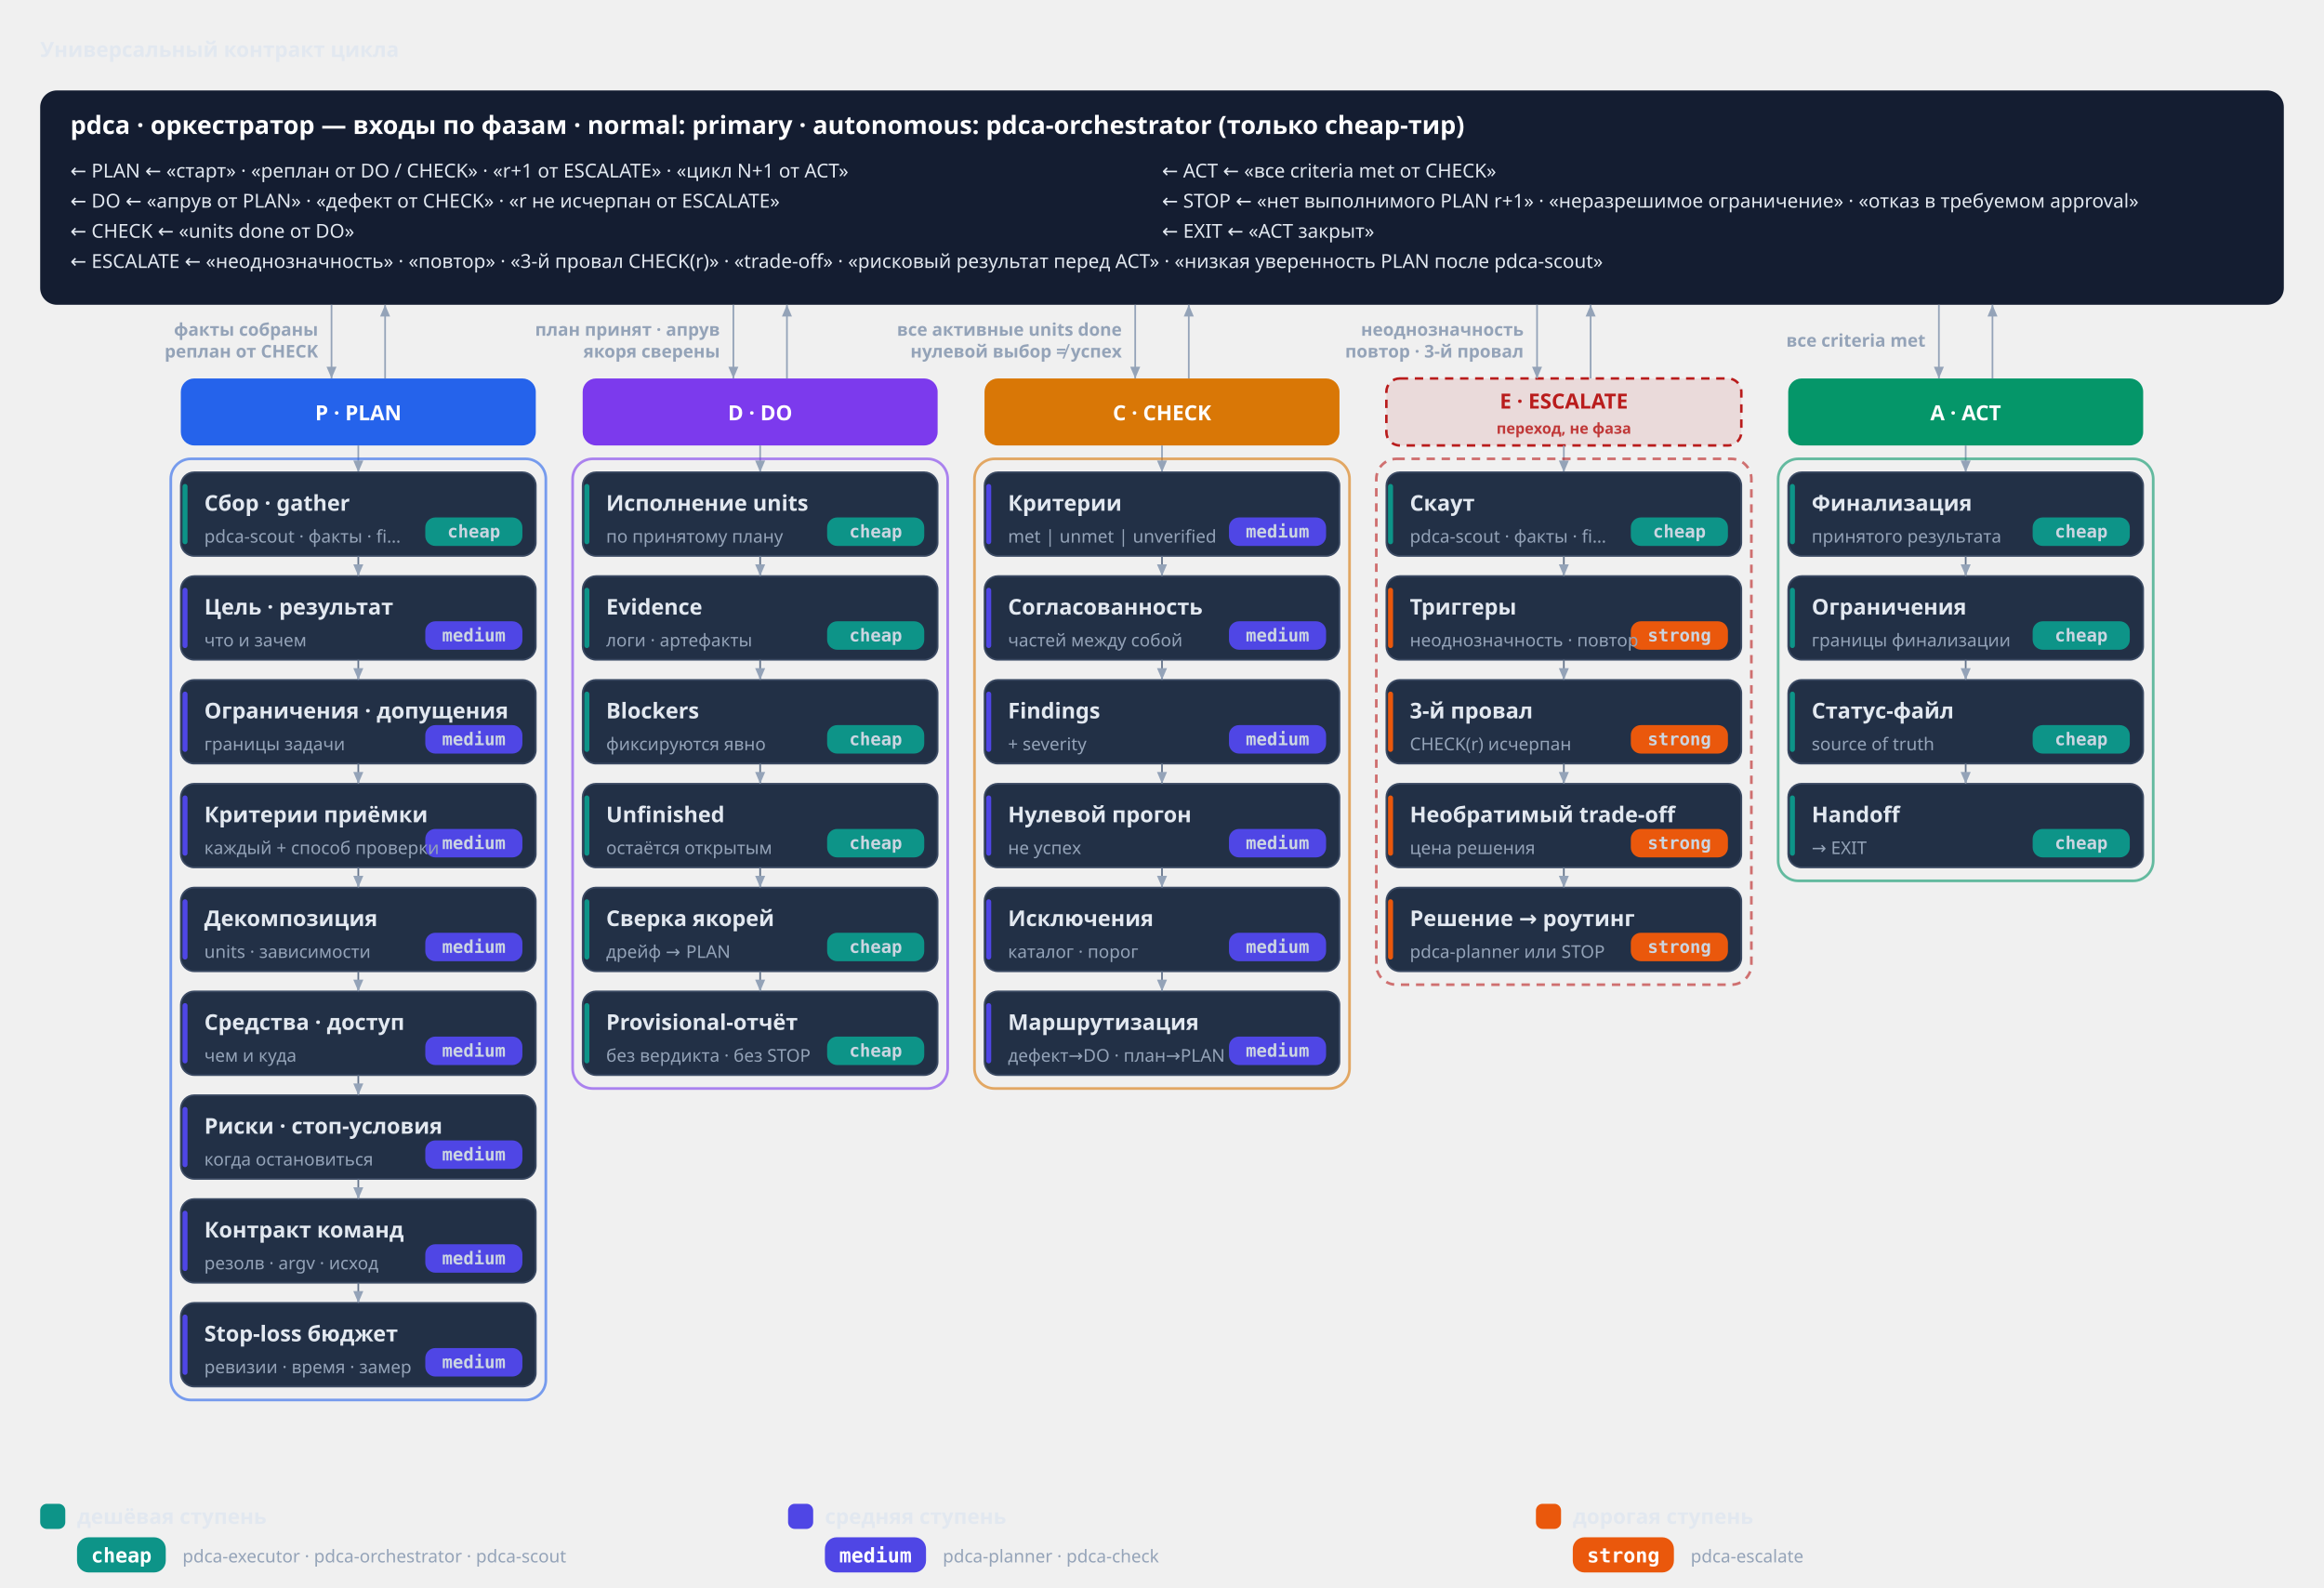
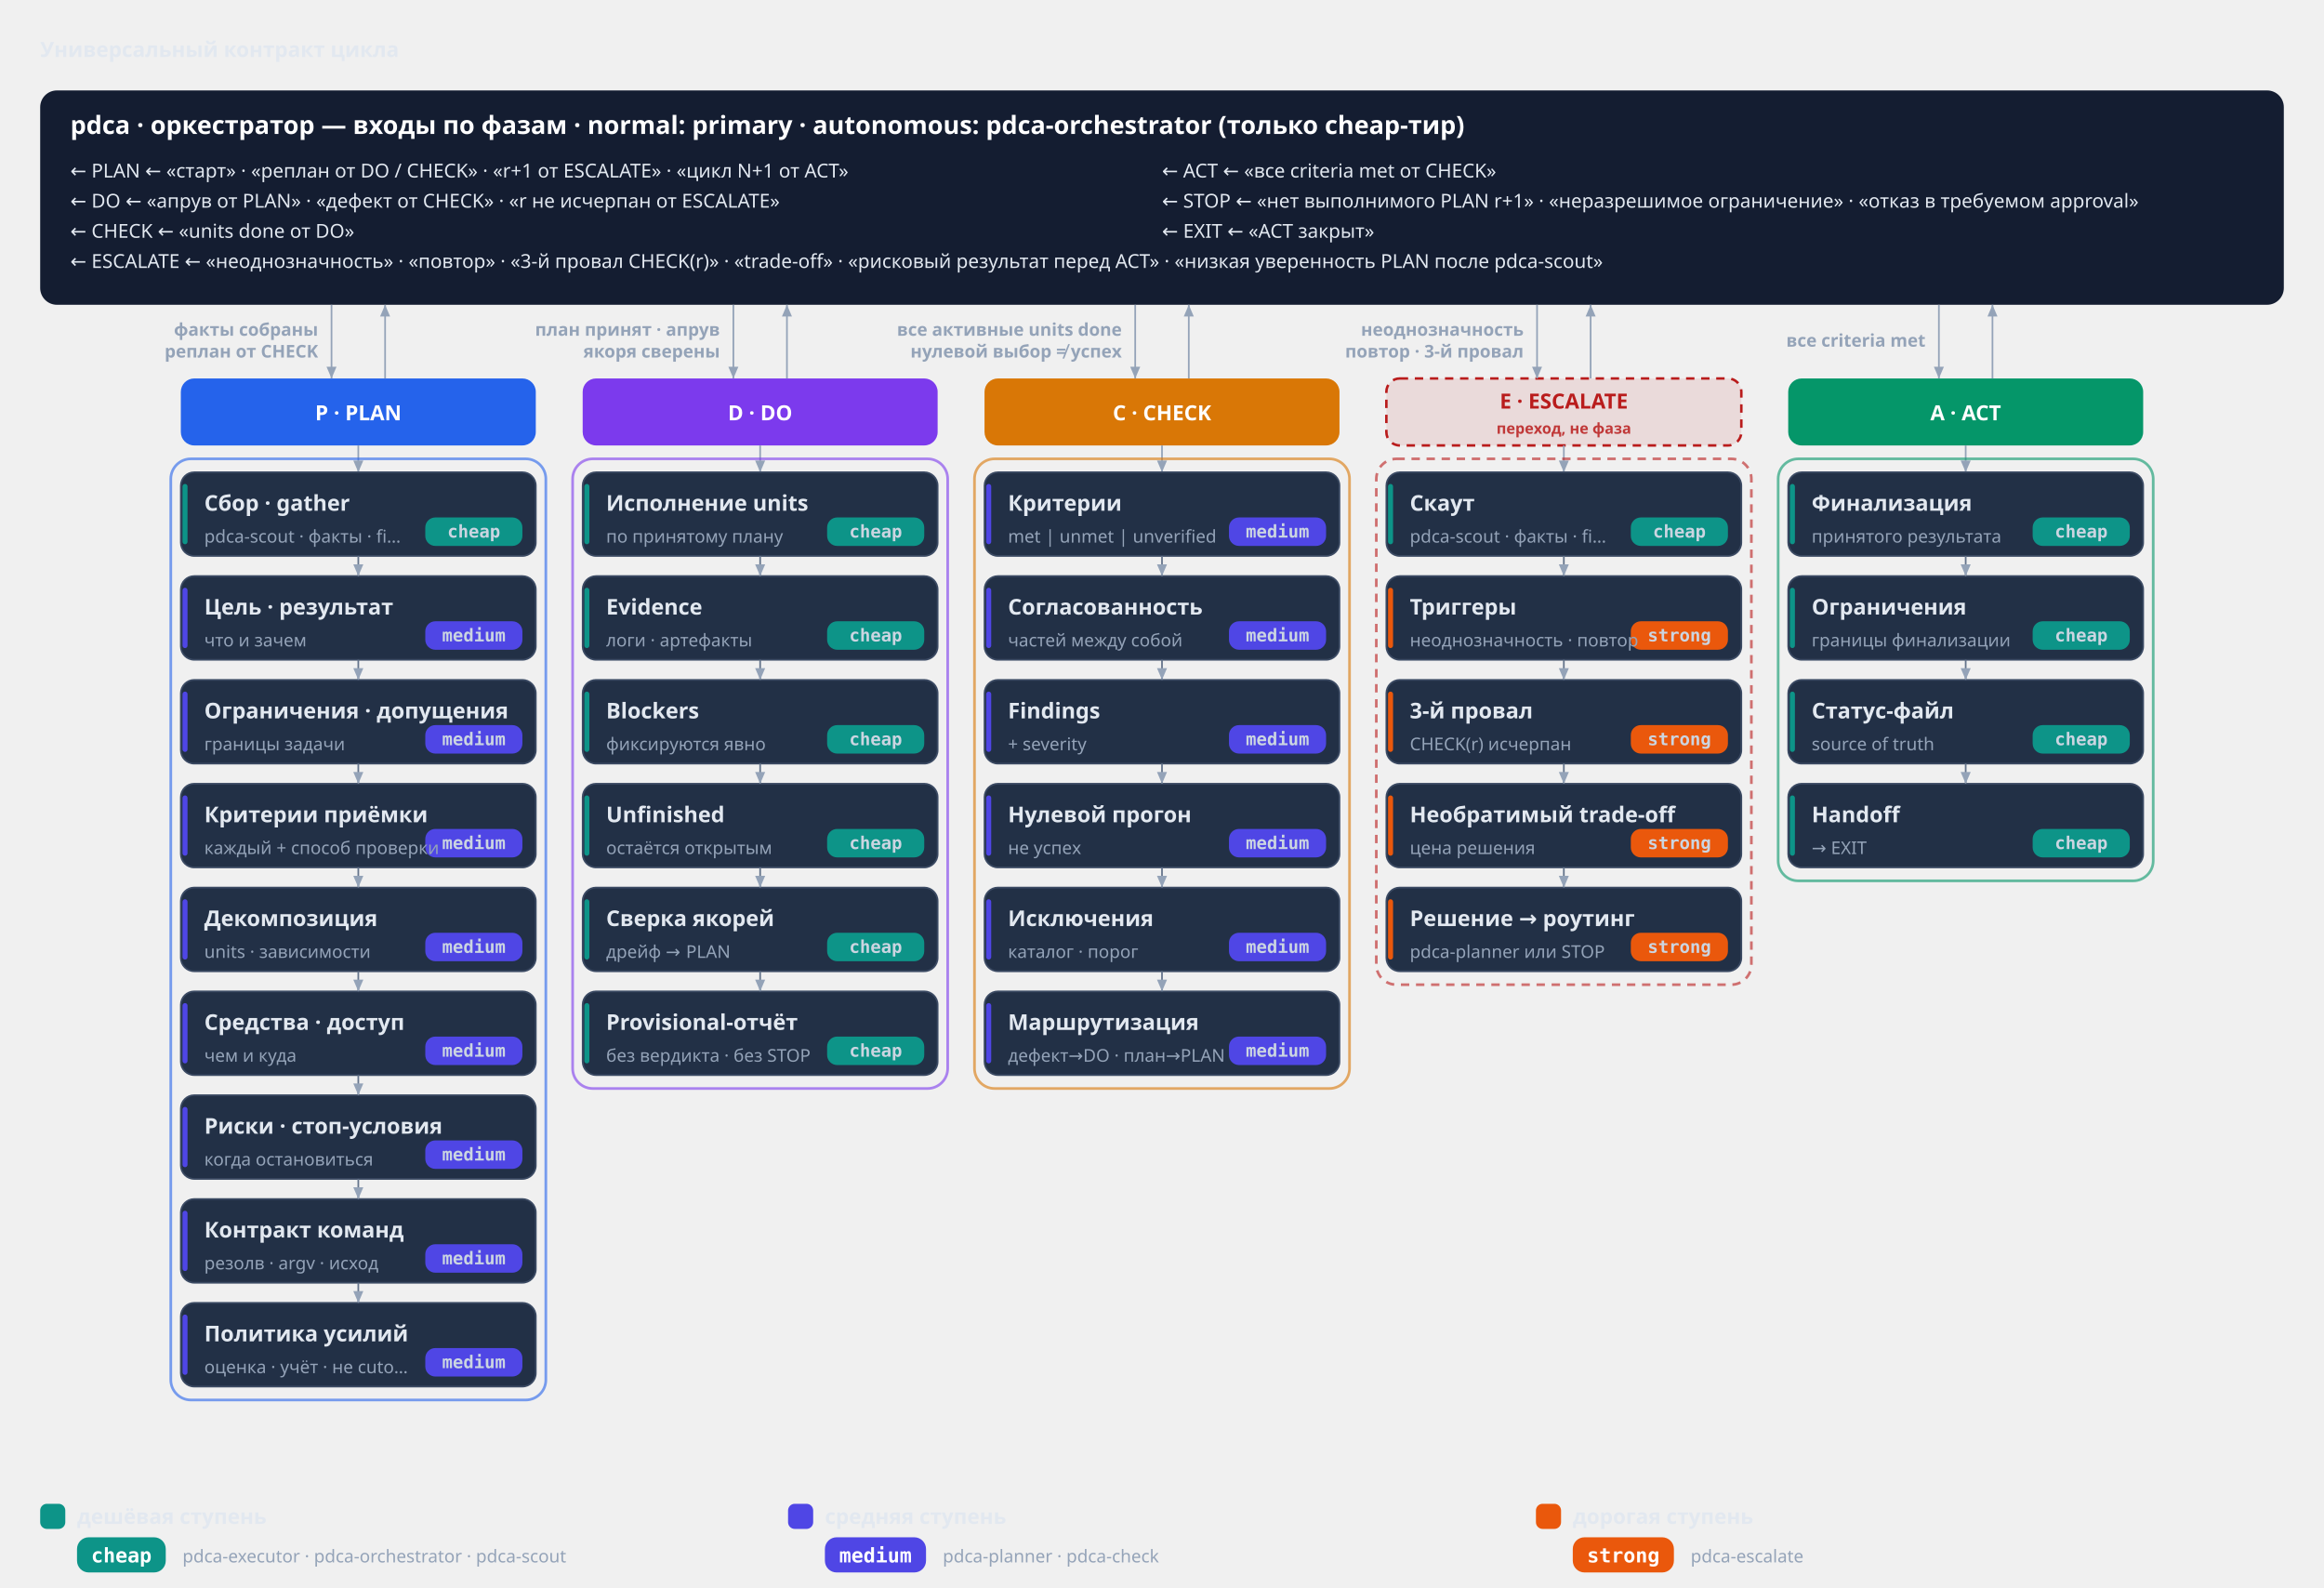
<svg xmlns="http://www.w3.org/2000/svg" viewBox="0 0 1388 948" width="1388" height="948" font-family="Segoe UI, system-ui, sans-serif" role="img">
  <defs>
    <marker id="arrow" markerWidth="9" markerHeight="9" refX="7" refY="3" orient="auto">
      <path d="M0,0 L7,3 L0,6 Z" fill="#94a3b8" />
    </marker>
  </defs>
  <style>
.t{font-size:13px;font-weight:600;fill:#e2e8f0}
.s{font-size:10.5px;fill:#94a3b8}
.h{font-size:12.5px;font-weight:700;fill:#ffffff}
.h2{font-size:12.5px;font-weight:700}
.h3{font-size:9px;font-weight:600}
.g{font-size:10.5px;font-weight:600}
.band{fill:#141d31}
.bt{fill:#ffffff;font-size:15px;font-weight:700}
.ol{fill:#e2e8f0;font-size:11.5px}
.lt{font-size:12.5px;font-weight:700;fill:#e2e8f0}
.ls{font-size:10.5px;fill:#94a3b8}
.lm{font-family:ui-monospace,Consolas,Menlo,monospace;font-size:12px;font-weight:700}
.bm{font-family:ui-monospace,Consolas,Menlo,monospace;font-size:10.5px;font-weight:700}
.st{font-size:14px;font-weight:700}
.ss{font-size:10.5px;font-weight:600}
</style>
  <text x="24" y="34" class="lt">Универсальный контракт цикла</text>
  <rect x="24" y="54" width="1340" height="128" rx="10" class="band" />
  <text x="42" y="80" class="bt">pdca · оркестратор — входы по фазам · normal: primary · autonomous: pdca-orchestrator (только cheap-тир)</text>
  <text x="42" y="106" class="ol">← PLAN ← «старт» · «реплан от DO / CHECK» · «r+1 от ESCALATE» · «цикл N+1 от ACT»</text>
  <text x="42" y="124" class="ol">← DO ← «апрув от PLAN» · «дефект от CHECK» · «r не исчерпан от ESCALATE»</text>
  <text x="42" y="142" class="ol">← CHECK ← «units done от DO»</text>
  <text x="42" y="160" class="ol">← ESCALATE ← «неоднозначность» · «повтор» · «3-й провал CHECK(r)» · «trade-off» · «рисковый результат перед ACT» · «низкая уверенность PLAN после pdca-scout»</text>
  <text x="694.0" y="106" class="ol">← ACT ← «все criteria met от CHECK»</text>
  <text x="694.0" y="124" class="ol">← STOP ← «нет выполнимого PLAN r+1» · «неразрешимое ограничение» · «отказ в требуемом approval»</text>
  <text x="694.0" y="142" class="ol">← EXIT ← «ACT закрыт»</text>
  <rect x="108.0" y="226" width="212" height="40" rx="8" fill="#2563eb" />
  <text x="214.0" y="251.0" class="h" fill="#ffffff" text-anchor="middle">P · PLAN</text>
  <polyline points="214.0,266 214.0,282" fill="none" stroke="#94a3b8" marker-end="url(#arrow)" />
  <rect x="108.0" y="282" width="212" height="50" rx="8" fill="#223046" stroke="#3b4a63" stroke-width="1" />
  <rect x="109.0" y="289" width="3" height="36" rx="1.5" fill="#0d9488" />
  <rect x="254.0" y="309" width="58" height="17" rx="6" fill="#0d9488" />
  <text x="283.0" y="321.0" class="bm" fill="#cbd5e1" text-anchor="middle">cheap</text>
  <text x="122.0" y="305" class="t">Сбор · gather</text>
  <text x="122.0" y="324" class="s">pdca-scout · факты · fi…</text>
  <rect x="108.0" y="344" width="212" height="50" rx="8" fill="#223046" stroke="#3b4a63" stroke-width="1" />
  <rect x="109.0" y="351" width="3" height="36" rx="1.5" fill="#4f46e5" />
  <rect x="254.0" y="371" width="58" height="17" rx="6" fill="#4f46e5" />
  <text x="283.0" y="383.0" class="bm" fill="#cbd5e1" text-anchor="middle">medium</text>
  <text x="122.0" y="367" class="t">Цель · результат</text>
  <text x="122.0" y="386" class="s">что и зачем</text>
  <rect x="108.0" y="406" width="212" height="50" rx="8" fill="#223046" stroke="#3b4a63" stroke-width="1" />
  <rect x="109.0" y="413" width="3" height="36" rx="1.5" fill="#4f46e5" />
  <rect x="254.0" y="433" width="58" height="17" rx="6" fill="#4f46e5" />
  <text x="283.0" y="445.0" class="bm" fill="#cbd5e1" text-anchor="middle">medium</text>
  <text x="122.0" y="429" class="t">Ограничения · допущения</text>
  <text x="122.0" y="448" class="s">границы задачи</text>
  <rect x="108.0" y="468" width="212" height="50" rx="8" fill="#223046" stroke="#3b4a63" stroke-width="1" />
  <rect x="109.0" y="475" width="3" height="36" rx="1.5" fill="#4f46e5" />
  <rect x="254.0" y="495" width="58" height="17" rx="6" fill="#4f46e5" />
  <text x="283.0" y="507.0" class="bm" fill="#cbd5e1" text-anchor="middle">medium</text>
  <text x="122.0" y="491" class="t">Критерии приёмки</text>
  <text x="122.0" y="510" class="s">каждый + способ проверки</text>
  <rect x="108.0" y="530" width="212" height="50" rx="8" fill="#223046" stroke="#3b4a63" stroke-width="1" />
  <rect x="109.0" y="537" width="3" height="36" rx="1.5" fill="#4f46e5" />
  <rect x="254.0" y="557" width="58" height="17" rx="6" fill="#4f46e5" />
  <text x="283.0" y="569.0" class="bm" fill="#cbd5e1" text-anchor="middle">medium</text>
  <text x="122.0" y="553" class="t">Декомпозиция</text>
  <text x="122.0" y="572" class="s">units · зависимости</text>
  <rect x="108.0" y="592" width="212" height="50" rx="8" fill="#223046" stroke="#3b4a63" stroke-width="1" />
  <rect x="109.0" y="599" width="3" height="36" rx="1.5" fill="#4f46e5" />
  <rect x="254.0" y="619" width="58" height="17" rx="6" fill="#4f46e5" />
  <text x="283.0" y="631.0" class="bm" fill="#cbd5e1" text-anchor="middle">medium</text>
  <text x="122.0" y="615" class="t">Средства · доступ</text>
  <text x="122.0" y="634" class="s">чем и куда</text>
  <rect x="108.0" y="654" width="212" height="50" rx="8" fill="#223046" stroke="#3b4a63" stroke-width="1" />
  <rect x="109.0" y="661" width="3" height="36" rx="1.5" fill="#4f46e5" />
  <rect x="254.0" y="681" width="58" height="17" rx="6" fill="#4f46e5" />
  <text x="283.0" y="693.0" class="bm" fill="#cbd5e1" text-anchor="middle">medium</text>
  <text x="122.0" y="677" class="t">Риски · стоп-условия</text>
  <text x="122.0" y="696" class="s">когда остановиться</text>
  <rect x="108.0" y="716" width="212" height="50" rx="8" fill="#223046" stroke="#3b4a63" stroke-width="1" />
  <rect x="109.0" y="723" width="3" height="36" rx="1.5" fill="#4f46e5" />
  <rect x="254.0" y="743" width="58" height="17" rx="6" fill="#4f46e5" />
  <text x="283.0" y="755.0" class="bm" fill="#cbd5e1" text-anchor="middle">medium</text>
  <text x="122.0" y="739" class="t">Контракт команд</text>
  <text x="122.0" y="758" class="s">резолв · argv · исход</text>
  <rect x="108.0" y="778" width="212" height="50" rx="8" fill="#223046" stroke="#3b4a63" stroke-width="1" />
  <rect x="109.0" y="785" width="3" height="36" rx="1.5" fill="#4f46e5" />
  <rect x="254.0" y="805" width="58" height="17" rx="6" fill="#4f46e5" />
  <text x="283.0" y="817.0" class="bm" fill="#cbd5e1" text-anchor="middle">medium</text>
-   <text x="122.0" y="801" class="t">Stop-loss бюджет</text>
-   <text x="122.0" y="820" class="s">ревизии · время · замер</text>
+   <text x="122.0" y="801" class="t">Политика усилий</text>
+   <text x="122.0" y="820" class="s">оценка · учёт · не cuto…</text>
  <polyline points="214.0,332 214.0,344" fill="none" stroke="#64748b" marker-end="url(#arrow)" />
  <polyline points="214.0,394 214.0,406" fill="none" stroke="#64748b" marker-end="url(#arrow)" />
  <polyline points="214.0,456 214.0,468" fill="none" stroke="#64748b" marker-end="url(#arrow)" />
  <polyline points="214.0,518 214.0,530" fill="none" stroke="#64748b" marker-end="url(#arrow)" />
  <polyline points="214.0,580 214.0,592" fill="none" stroke="#64748b" marker-end="url(#arrow)" />
  <polyline points="214.0,642 214.0,654" fill="none" stroke="#64748b" marker-end="url(#arrow)" />
  <polyline points="214.0,704 214.0,716" fill="none" stroke="#64748b" marker-end="url(#arrow)" />
  <polyline points="214.0,766 214.0,778" fill="none" stroke="#64748b" marker-end="url(#arrow)" />
  <rect x="102.0" y="274" width="224" height="562" rx="12" fill="none" stroke="#2563eb" stroke-opacity="0.6" stroke-width="1.6" />
  <rect x="348.0" y="226" width="212" height="40" rx="8" fill="#7c3aed" />
  <text x="454.0" y="251.0" class="h" fill="#ffffff" text-anchor="middle">D · DO</text>
  <polyline points="454.0,266 454.0,282" fill="none" stroke="#94a3b8" marker-end="url(#arrow)" />
  <rect x="348.0" y="282" width="212" height="50" rx="8" fill="#223046" stroke="#3b4a63" stroke-width="1" />
  <rect x="349.0" y="289" width="3" height="36" rx="1.5" fill="#0d9488" />
  <rect x="494.0" y="309" width="58" height="17" rx="6" fill="#0d9488" />
  <text x="523.0" y="321.0" class="bm" fill="#cbd5e1" text-anchor="middle">cheap</text>
  <text x="362.0" y="305" class="t">Исполнение units</text>
  <text x="362.0" y="324" class="s">по принятому плану</text>
  <rect x="348.0" y="344" width="212" height="50" rx="8" fill="#223046" stroke="#3b4a63" stroke-width="1" />
  <rect x="349.0" y="351" width="3" height="36" rx="1.5" fill="#0d9488" />
  <rect x="494.0" y="371" width="58" height="17" rx="6" fill="#0d9488" />
  <text x="523.0" y="383.0" class="bm" fill="#cbd5e1" text-anchor="middle">cheap</text>
  <text x="362.0" y="367" class="t">Evidence</text>
  <text x="362.0" y="386" class="s">логи · артефакты</text>
  <rect x="348.0" y="406" width="212" height="50" rx="8" fill="#223046" stroke="#3b4a63" stroke-width="1" />
  <rect x="349.0" y="413" width="3" height="36" rx="1.5" fill="#0d9488" />
  <rect x="494.0" y="433" width="58" height="17" rx="6" fill="#0d9488" />
  <text x="523.0" y="445.0" class="bm" fill="#cbd5e1" text-anchor="middle">cheap</text>
  <text x="362.0" y="429" class="t">Blockers</text>
  <text x="362.0" y="448" class="s">фиксируются явно</text>
  <rect x="348.0" y="468" width="212" height="50" rx="8" fill="#223046" stroke="#3b4a63" stroke-width="1" />
  <rect x="349.0" y="475" width="3" height="36" rx="1.5" fill="#0d9488" />
  <rect x="494.0" y="495" width="58" height="17" rx="6" fill="#0d9488" />
  <text x="523.0" y="507.0" class="bm" fill="#cbd5e1" text-anchor="middle">cheap</text>
  <text x="362.0" y="491" class="t">Unfinished</text>
  <text x="362.0" y="510" class="s">остаётся открытым</text>
  <rect x="348.0" y="530" width="212" height="50" rx="8" fill="#223046" stroke="#3b4a63" stroke-width="1" />
  <rect x="349.0" y="537" width="3" height="36" rx="1.5" fill="#0d9488" />
  <rect x="494.0" y="557" width="58" height="17" rx="6" fill="#0d9488" />
  <text x="523.0" y="569.0" class="bm" fill="#cbd5e1" text-anchor="middle">cheap</text>
  <text x="362.0" y="553" class="t">Сверка якорей</text>
  <text x="362.0" y="572" class="s">дрейф → PLAN</text>
  <rect x="348.0" y="592" width="212" height="50" rx="8" fill="#223046" stroke="#3b4a63" stroke-width="1" />
  <rect x="349.0" y="599" width="3" height="36" rx="1.5" fill="#0d9488" />
  <rect x="494.0" y="619" width="58" height="17" rx="6" fill="#0d9488" />
  <text x="523.0" y="631.0" class="bm" fill="#cbd5e1" text-anchor="middle">cheap</text>
  <text x="362.0" y="615" class="t">Provisional-отчёт</text>
  <text x="362.0" y="634" class="s">без вердикта · без STOP</text>
  <polyline points="454.0,332 454.0,344" fill="none" stroke="#64748b" marker-end="url(#arrow)" />
  <polyline points="454.0,394 454.0,406" fill="none" stroke="#64748b" marker-end="url(#arrow)" />
  <polyline points="454.0,456 454.0,468" fill="none" stroke="#64748b" marker-end="url(#arrow)" />
  <polyline points="454.0,518 454.0,530" fill="none" stroke="#64748b" marker-end="url(#arrow)" />
  <polyline points="454.0,580 454.0,592" fill="none" stroke="#64748b" marker-end="url(#arrow)" />
  <rect x="342.0" y="274" width="224" height="376" rx="12" fill="none" stroke="#7c3aed" stroke-opacity="0.6" stroke-width="1.6" />
  <rect x="588.0" y="226" width="212" height="40" rx="8" fill="#d97706" />
  <text x="694.0" y="251.0" class="h" fill="#ffffff" text-anchor="middle">C · CHECK</text>
  <polyline points="694.0,266 694.0,282" fill="none" stroke="#94a3b8" marker-end="url(#arrow)" />
  <rect x="588.0" y="282" width="212" height="50" rx="8" fill="#223046" stroke="#3b4a63" stroke-width="1" />
  <rect x="589.0" y="289" width="3" height="36" rx="1.5" fill="#4f46e5" />
  <rect x="734.0" y="309" width="58" height="17" rx="6" fill="#4f46e5" />
  <text x="763.0" y="321.0" class="bm" fill="#cbd5e1" text-anchor="middle">medium</text>
  <text x="602.0" y="305" class="t">Критерии</text>
  <text x="602.0" y="324" class="s">met | unmet | unverified</text>
  <rect x="588.0" y="344" width="212" height="50" rx="8" fill="#223046" stroke="#3b4a63" stroke-width="1" />
  <rect x="589.0" y="351" width="3" height="36" rx="1.5" fill="#4f46e5" />
  <rect x="734.0" y="371" width="58" height="17" rx="6" fill="#4f46e5" />
  <text x="763.0" y="383.0" class="bm" fill="#cbd5e1" text-anchor="middle">medium</text>
  <text x="602.0" y="367" class="t">Согласованность</text>
  <text x="602.0" y="386" class="s">частей между собой</text>
  <rect x="588.0" y="406" width="212" height="50" rx="8" fill="#223046" stroke="#3b4a63" stroke-width="1" />
  <rect x="589.0" y="413" width="3" height="36" rx="1.5" fill="#4f46e5" />
  <rect x="734.0" y="433" width="58" height="17" rx="6" fill="#4f46e5" />
  <text x="763.0" y="445.0" class="bm" fill="#cbd5e1" text-anchor="middle">medium</text>
  <text x="602.0" y="429" class="t">Findings</text>
  <text x="602.0" y="448" class="s">+ severity</text>
  <rect x="588.0" y="468" width="212" height="50" rx="8" fill="#223046" stroke="#3b4a63" stroke-width="1" />
  <rect x="589.0" y="475" width="3" height="36" rx="1.5" fill="#4f46e5" />
  <rect x="734.0" y="495" width="58" height="17" rx="6" fill="#4f46e5" />
  <text x="763.0" y="507.0" class="bm" fill="#cbd5e1" text-anchor="middle">medium</text>
  <text x="602.0" y="491" class="t">Нулевой прогон</text>
  <text x="602.0" y="510" class="s">не успех</text>
  <rect x="588.0" y="530" width="212" height="50" rx="8" fill="#223046" stroke="#3b4a63" stroke-width="1" />
  <rect x="589.0" y="537" width="3" height="36" rx="1.5" fill="#4f46e5" />
  <rect x="734.0" y="557" width="58" height="17" rx="6" fill="#4f46e5" />
  <text x="763.0" y="569.0" class="bm" fill="#cbd5e1" text-anchor="middle">medium</text>
  <text x="602.0" y="553" class="t">Исключения</text>
  <text x="602.0" y="572" class="s">каталог · порог</text>
  <rect x="588.0" y="592" width="212" height="50" rx="8" fill="#223046" stroke="#3b4a63" stroke-width="1" />
  <rect x="589.0" y="599" width="3" height="36" rx="1.5" fill="#4f46e5" />
  <rect x="734.0" y="619" width="58" height="17" rx="6" fill="#4f46e5" />
  <text x="763.0" y="631.0" class="bm" fill="#cbd5e1" text-anchor="middle">medium</text>
  <text x="602.0" y="615" class="t">Маршрутизация</text>
  <text x="602.0" y="634" class="s">дефект→DO · план→PLAN</text>
  <polyline points="694.0,332 694.0,344" fill="none" stroke="#64748b" marker-end="url(#arrow)" />
  <polyline points="694.0,394 694.0,406" fill="none" stroke="#64748b" marker-end="url(#arrow)" />
  <polyline points="694.0,456 694.0,468" fill="none" stroke="#64748b" marker-end="url(#arrow)" />
  <polyline points="694.0,518 694.0,530" fill="none" stroke="#64748b" marker-end="url(#arrow)" />
  <polyline points="694.0,580 694.0,592" fill="none" stroke="#64748b" marker-end="url(#arrow)" />
  <rect x="582.0" y="274" width="224" height="376" rx="12" fill="none" stroke="#d97706" stroke-opacity="0.6" stroke-width="1.6" />
  <rect x="828.0" y="226" width="212" height="40" rx="8" fill="#b91c1c" fill-opacity="0.10" stroke="#b91c1c" stroke-width="1.5" stroke-dasharray="5,4" />
  <text x="934.0" y="244.0" class="h2" fill="#b91c1c" text-anchor="middle">E · ESCALATE</text>
  <text x="934.0" y="259.0" class="h3" fill="#b91c1c" opacity="0.85" text-anchor="middle">переход, не фаза</text>
  <polyline points="934.0,266 934.0,282" fill="none" stroke="#94a3b8" marker-end="url(#arrow)" />
  <rect x="828.0" y="282" width="212" height="50" rx="8" fill="#223046" stroke="#3b4a63" stroke-width="1" />
  <rect x="829.0" y="289" width="3" height="36" rx="1.5" fill="#0d9488" />
  <rect x="974.0" y="309" width="58" height="17" rx="6" fill="#0d9488" />
  <text x="1003.0" y="321.0" class="bm" fill="#cbd5e1" text-anchor="middle">cheap</text>
  <text x="842.0" y="305" class="t">Скаут</text>
  <text x="842.0" y="324" class="s">pdca-scout · факты · fi…</text>
  <rect x="828.0" y="344" width="212" height="50" rx="8" fill="#223046" stroke="#3b4a63" stroke-width="1" />
  <rect x="829.0" y="351" width="3" height="36" rx="1.5" fill="#ea580c" />
  <rect x="974.0" y="371" width="58" height="17" rx="6" fill="#ea580c" />
  <text x="1003.0" y="383.0" class="bm" fill="#cbd5e1" text-anchor="middle">strong</text>
  <text x="842.0" y="367" class="t">Триггеры</text>
  <text x="842.0" y="386" class="s">неоднозначность · повтор</text>
  <rect x="828.0" y="406" width="212" height="50" rx="8" fill="#223046" stroke="#3b4a63" stroke-width="1" />
  <rect x="829.0" y="413" width="3" height="36" rx="1.5" fill="#ea580c" />
  <rect x="974.0" y="433" width="58" height="17" rx="6" fill="#ea580c" />
  <text x="1003.0" y="445.0" class="bm" fill="#cbd5e1" text-anchor="middle">strong</text>
  <text x="842.0" y="429" class="t">3-й провал</text>
  <text x="842.0" y="448" class="s">CHECK(r) исчерпан</text>
  <rect x="828.0" y="468" width="212" height="50" rx="8" fill="#223046" stroke="#3b4a63" stroke-width="1" />
  <rect x="829.0" y="475" width="3" height="36" rx="1.5" fill="#ea580c" />
  <rect x="974.0" y="495" width="58" height="17" rx="6" fill="#ea580c" />
  <text x="1003.0" y="507.0" class="bm" fill="#cbd5e1" text-anchor="middle">strong</text>
  <text x="842.0" y="491" class="t">Необратимый trade-off</text>
  <text x="842.0" y="510" class="s">цена решения</text>
  <rect x="828.0" y="530" width="212" height="50" rx="8" fill="#223046" stroke="#3b4a63" stroke-width="1" />
  <rect x="829.0" y="537" width="3" height="36" rx="1.5" fill="#ea580c" />
  <rect x="974.0" y="557" width="58" height="17" rx="6" fill="#ea580c" />
  <text x="1003.0" y="569.0" class="bm" fill="#cbd5e1" text-anchor="middle">strong</text>
  <text x="842.0" y="553" class="t">Решение → роутинг</text>
  <text x="842.0" y="572" class="s">pdca-planner или STOP</text>
  <polyline points="934.0,332 934.0,344" fill="none" stroke="#64748b" marker-end="url(#arrow)" />
  <polyline points="934.0,394 934.0,406" fill="none" stroke="#64748b" marker-end="url(#arrow)" />
  <polyline points="934.0,456 934.0,468" fill="none" stroke="#64748b" marker-end="url(#arrow)" />
  <polyline points="934.0,518 934.0,530" fill="none" stroke="#64748b" marker-end="url(#arrow)" />
  <rect x="822.0" y="274" width="224" height="314" rx="12" fill="none" stroke="#b91c1c" stroke-opacity="0.6" stroke-width="1.6" stroke-dasharray="5,4" />
  <rect x="1068.0" y="226" width="212" height="40" rx="8" fill="#059669" />
  <text x="1174.0" y="251.0" class="h" fill="#ffffff" text-anchor="middle">A · ACT</text>
  <polyline points="1174.0,266 1174.0,282" fill="none" stroke="#94a3b8" marker-end="url(#arrow)" />
  <rect x="1068.0" y="282" width="212" height="50" rx="8" fill="#223046" stroke="#3b4a63" stroke-width="1" />
  <rect x="1069.0" y="289" width="3" height="36" rx="1.5" fill="#0d9488" />
  <rect x="1214.0" y="309" width="58" height="17" rx="6" fill="#0d9488" />
  <text x="1243.0" y="321.0" class="bm" fill="#cbd5e1" text-anchor="middle">cheap</text>
  <text x="1082.0" y="305" class="t">Финализация</text>
  <text x="1082.0" y="324" class="s">принятого результата</text>
  <rect x="1068.0" y="344" width="212" height="50" rx="8" fill="#223046" stroke="#3b4a63" stroke-width="1" />
  <rect x="1069.0" y="351" width="3" height="36" rx="1.5" fill="#0d9488" />
  <rect x="1214.0" y="371" width="58" height="17" rx="6" fill="#0d9488" />
  <text x="1243.0" y="383.0" class="bm" fill="#cbd5e1" text-anchor="middle">cheap</text>
  <text x="1082.0" y="367" class="t">Ограничения</text>
  <text x="1082.0" y="386" class="s">границы финализации</text>
  <rect x="1068.0" y="406" width="212" height="50" rx="8" fill="#223046" stroke="#3b4a63" stroke-width="1" />
  <rect x="1069.0" y="413" width="3" height="36" rx="1.5" fill="#0d9488" />
  <rect x="1214.0" y="433" width="58" height="17" rx="6" fill="#0d9488" />
  <text x="1243.0" y="445.0" class="bm" fill="#cbd5e1" text-anchor="middle">cheap</text>
  <text x="1082.0" y="429" class="t">Статус-файл</text>
  <text x="1082.0" y="448" class="s">source of truth</text>
  <rect x="1068.0" y="468" width="212" height="50" rx="8" fill="#223046" stroke="#3b4a63" stroke-width="1" />
  <rect x="1069.0" y="475" width="3" height="36" rx="1.5" fill="#0d9488" />
  <rect x="1214.0" y="495" width="58" height="17" rx="6" fill="#0d9488" />
  <text x="1243.0" y="507.0" class="bm" fill="#cbd5e1" text-anchor="middle">cheap</text>
  <text x="1082.0" y="491" class="t">Handoff</text>
  <text x="1082.0" y="510" class="s">→ EXIT</text>
  <polyline points="1174.0,332 1174.0,344" fill="none" stroke="#64748b" marker-end="url(#arrow)" />
  <polyline points="1174.0,394 1174.0,406" fill="none" stroke="#64748b" marker-end="url(#arrow)" />
  <polyline points="1174.0,456 1174.0,468" fill="none" stroke="#64748b" marker-end="url(#arrow)" />
  <rect x="1062.0" y="274" width="224" height="252" rx="12" fill="none" stroke="#059669" stroke-opacity="0.6" stroke-width="1.6" />
  <polyline points="198.0,182 198.0,226" fill="none" stroke="#94a3b8" data-edge-id="dispatch_p" marker-end="url(#arrow)" />
  <text x="190.0" y="200.5" class="g" fill="#94a3b8" text-anchor="end">факты собраны</text>
  <text x="190.0" y="213.5" class="g" fill="#94a3b8" text-anchor="end">реплан от CHECK</text>
  <polyline points="230.0,226 230.0,182" fill="none" stroke="#94a3b8" data-edge-id="return_p" marker-end="url(#arrow)" />
  <polyline points="438.0,182 438.0,226" fill="none" stroke="#94a3b8" data-edge-id="dispatch_d" marker-end="url(#arrow)" />
  <text x="430.0" y="200.5" class="g" fill="#94a3b8" text-anchor="end">план принят · апрув</text>
  <text x="430.0" y="213.5" class="g" fill="#94a3b8" text-anchor="end">якоря сверены</text>
  <polyline points="470.0,226 470.0,182" fill="none" stroke="#94a3b8" data-edge-id="return_d" marker-end="url(#arrow)" />
  <polyline points="678.0,182 678.0,226" fill="none" stroke="#94a3b8" data-edge-id="dispatch_c" marker-end="url(#arrow)" />
  <text x="670.0" y="200.5" class="g" fill="#94a3b8" text-anchor="end">все активные units done</text>
  <text x="670.0" y="213.5" class="g" fill="#94a3b8" text-anchor="end">нулевой выбор ≠ успех</text>
  <polyline points="710.0,226 710.0,182" fill="none" stroke="#94a3b8" data-edge-id="return_c" marker-end="url(#arrow)" />
  <polyline points="918.0,182 918.0,226" fill="none" stroke="#94a3b8" data-edge-id="dispatch_e" marker-end="url(#arrow)" />
  <text x="910.0" y="200.5" class="g" fill="#94a3b8" text-anchor="end">неоднозначность</text>
  <text x="910.0" y="213.5" class="g" fill="#94a3b8" text-anchor="end">повтор · 3-й провал</text>
  <polyline points="950.0,226 950.0,182" fill="none" stroke="#94a3b8" data-edge-id="return_e" marker-end="url(#arrow)" />
  <polyline points="1158.0,182 1158.0,226" fill="none" stroke="#94a3b8" data-edge-id="dispatch_a" marker-end="url(#arrow)" />
  <text x="1150.0" y="207.0" class="g" fill="#94a3b8" text-anchor="end">все criteria met</text>
  <polyline points="1190.0,226 1190.0,182" fill="none" stroke="#94a3b8" data-edge-id="return_a" marker-end="url(#arrow)" />
  <rect x="24.0" y="898" width="15" height="15" rx="4" fill="#0d9488" />
  <text x="46.0" y="910" class="lt">дешёвая ступень</text>
  <rect x="46.0" y="918" width="53.0" height="21" rx="7" fill="#0d9488" />
  <text x="72.5" y="933" class="lm" fill="#ffffff" text-anchor="middle">cheap</text>
  <text x="109.0" y="933" class="ls">pdca-executor · pdca-orchestrator · pdca-scout</text>
  <rect x="470.667" y="898" width="15" height="15" rx="4" fill="#4f46e5" />
  <text x="492.667" y="910" class="lt">средняя ступень</text>
  <rect x="492.667" y="918" width="60.4" height="21" rx="7" fill="#4f46e5" />
  <text x="522.867" y="933" class="lm" fill="#ffffff" text-anchor="middle">medium</text>
  <text x="563.067" y="933" class="ls">pdca-planner · pdca-check</text>
  <rect x="917.333" y="898" width="15" height="15" rx="4" fill="#ea580c" />
  <text x="939.333" y="910" class="lt">дорогая ступень</text>
  <rect x="939.333" y="918" width="60.4" height="21" rx="7" fill="#ea580c" />
  <text x="969.533" y="933" class="lm" fill="#ffffff" text-anchor="middle">strong</text>
  <text x="1009.733" y="933" class="ls">pdca-escalate</text>
  <text x="24" y="966" class="lt">Граф состояний цикла</text>
  <rect x="24" y="1116" width="156" height="56" rx="10" fill="#94a3b8" fill-opacity="0.10" stroke="#94a3b8" stroke-width="1.8" data-node-id="START" />
  <text x="102.0" y="1143.0" class="st" fill="#94a3b8" text-anchor="middle">START</text>
  <text x="102.0" y="1160.0" class="ss" fill="#94a3b8" text-anchor="middle" opacity="0.8">начало</text>
  <rect x="256" y="1116" width="156" height="56" rx="10" fill="#60a5fa" fill-opacity="0.10" stroke="#60a5fa" stroke-width="1.8" data-node-id="PLAN" />
  <text x="334.0" y="1143.0" class="st" fill="#60a5fa" text-anchor="middle">P · PLAN</text>
  <text x="334.0" y="1160.0" class="ss" fill="#60a5fa" text-anchor="middle" opacity="0.8">план</text>
  <rect x="488" y="1116" width="156" height="56" rx="10" fill="#a78bfa" fill-opacity="0.10" stroke="#a78bfa" stroke-width="1.8" data-node-id="DO" />
  <text x="566.0" y="1143.0" class="st" fill="#a78bfa" text-anchor="middle">D · DO</text>
  <text x="566.0" y="1160.0" class="ss" fill="#a78bfa" text-anchor="middle" opacity="0.8">исполнение</text>
  <rect x="720" y="1116" width="156" height="56" rx="10" fill="#fbbf24" fill-opacity="0.10" stroke="#fbbf24" stroke-width="1.8" data-node-id="CHECK" />
  <text x="798.0" y="1143.0" class="st" fill="#fbbf24" text-anchor="middle">C · CHECK</text>
  <text x="798.0" y="1160.0" class="ss" fill="#fbbf24" text-anchor="middle" opacity="0.8">проверка</text>
  <rect x="952" y="1116" width="156" height="56" rx="10" fill="#34d399" fill-opacity="0.10" stroke="#34d399" stroke-width="1.8" data-node-id="ACT" />
  <text x="1030.0" y="1143.0" class="st" fill="#34d399" text-anchor="middle">A · ACT</text>
  <text x="1030.0" y="1160.0" class="ss" fill="#34d399" text-anchor="middle" opacity="0.8">финализация</text>
  <rect x="1184" y="1116" width="156" height="56" rx="10" fill="#94a3b8" fill-opacity="0.10" stroke="#94a3b8" stroke-width="1.8" data-node-id="EXIT" />
  <text x="1262.0" y="1143.0" class="st" fill="#94a3b8" text-anchor="middle">EXIT</text>
  <text x="1262.0" y="1160.0" class="ss" fill="#94a3b8" text-anchor="middle" opacity="0.8">завершение</text>
  <polyline points="180,1144.0 256,1144.0" fill="none" stroke="#94a3b8" data-edge-id="start_plan" marker-end="url(#arrow)" />
  <text x="218.0" y="1137.0" class="g" fill="#cbd5e1" text-anchor="middle">старт</text>
  <polyline points="412,1144.0 488,1144.0" fill="none" stroke="#94a3b8" data-edge-id="plan_do" marker-end="url(#arrow)" />
  <text x="450.0" y="1111.0" class="g" fill="#cbd5e1" text-anchor="middle">контракт · апрув</text>
  <text x="450.0" y="1124.0" class="g" fill="#cbd5e1" text-anchor="middle">сразу (авто)</text>
  <text x="450.0" y="1137.0" class="g" fill="#cbd5e1" text-anchor="middle">· n=1/3</text>
  <polyline points="644,1144.0 720,1144.0" fill="none" stroke="#94a3b8" data-edge-id="do_check" marker-end="url(#arrow)" />
  <text x="682.0" y="1137.0" class="g" fill="#cbd5e1" text-anchor="middle">units done</text>
  <polyline points="876,1144.0 952,1144.0" fill="none" stroke="#94a3b8" data-edge-id="check_act" marker-end="url(#arrow)" />
  <text x="914.0" y="1137.0" class="g" fill="#cbd5e1" text-anchor="middle">criteria met</text>
  <polyline points="1108,1144.0 1184,1144.0" fill="none" stroke="#94a3b8" data-edge-id="act_exit" marker-end="url(#arrow)" />
  <text x="1146.0" y="1137.0" class="g" fill="#cbd5e1" text-anchor="middle">закрыто</text>
  <path d="M988,1116 C988,1076 376,1076 376,1116" fill="none" stroke="#34d399" stroke-dasharray="5,4" data-edge-id="act_plan" marker-end="url(#arrow)" />
  <text x="682" y="1072" class="g" fill="#cbd5e1" text-anchor="middle">следующий цикл · N+1</text>
  <path d="M566,1116 C566,1044 334,1044 334,1116" fill="none" stroke="#94a3b8" data-edge-id="do_plan_blocker" marker-end="url(#arrow)" />
  <text x="450" y="1040" class="g" fill="#cbd5e1" text-anchor="middle">новое предусловие</text>
  <path d="M798,1116 C798,1012 566,1012 566,1116" fill="none" stroke="#94a3b8" data-edge-id="check_do_defect" marker-end="url(#arrow)" />
  <text x="682" y="1008" class="g" fill="#cbd5e1" text-anchor="middle">дефект · n+1 (n/3)</text>
  <path d="M798,1116 C798,980 334,980 334,1116" fill="none" stroke="#94a3b8" data-edge-id="check_plan_replan" marker-end="url(#arrow)" />
  <text x="566" y="976" class="g" fill="#cbd5e1" text-anchor="middle">неверный план → pdca-planner · r+1 при ревизии</text>
  <rect x="488" y="1296" width="156" height="56" rx="10" fill="#f87171" fill-opacity="0.10" stroke="#f87171" stroke-width="1.8" data-node-id="ESCALATE" />
  <text x="566.0" y="1323.0" class="st" fill="#f87171" text-anchor="middle">ЭСКАЛАЦИЯ</text>
  <text x="566.0" y="1340.0" class="ss" fill="#f87171" text-anchor="middle" opacity="0.8">решение</text>
  <rect x="1184" y="1296" width="156" height="56" rx="10" fill="#dc2626" fill-opacity="0.10" stroke="#dc2626" stroke-width="1.8" data-node-id="STOP" />
  <text x="1262.0" y="1323.0" class="st" fill="#dc2626" text-anchor="middle">STOP</text>
  <text x="1262.0" y="1340.0" class="ss" fill="#dc2626" text-anchor="middle" opacity="0.8">терминал</text>
  <path d="M798,1172 C798,1252 566,1216 566,1296" fill="none" stroke="#f87171" data-edge-id="check_escalate" marker-end="url(#arrow)" />
  <text x="700" y="1234.0" class="g" fill="#cbd5e1" text-anchor="middle">повтор · 3-й провал</text>
  <polyline points="516,1296 516,1172" fill="none" stroke="#f87171" data-edge-id="escalate_do" marker-end="url(#arrow)" />
  <text x="504" y="1234.0" class="g" fill="#cbd5e1" text-anchor="end">r не исчерпан → DO</text>
  <polyline points="488,1324.0 334,1324.0 334,1172" fill="none" stroke="#f87171" data-edge-id="escalate_plan" marker-end="url(#arrow)" />
  <text x="411" y="1314.0" class="g" fill="#cbd5e1" text-anchor="middle">исчерпан r → PLAN r+1</text>
  <polyline points="644,1324.0 1184,1324.0" fill="none" stroke="#f87171" data-edge-id="escalate_stop" marker-end="url(#arrow)" />
  <text x="914" y="1314.0" class="g" fill="#cbd5e1" text-anchor="middle">STOP: нет плана r+1</text>
  <text x="24" y="1414" class="g" fill="#94a3b8" text-anchor="start">сплошная стрелка — переход</text>
  <text x="320" y="1414" class="g" fill="#94a3b8" text-anchor="start">дуга — loop-back до ACT</text>
  <text x="600" y="1414" class="g" fill="#94a3b8" text-anchor="start">пунктир — следующий цикл</text>
  <text x="860" y="1414" class="g" fill="#94a3b8" text-anchor="start">нижний ряд — эскалация и STOP</text>
</svg>
